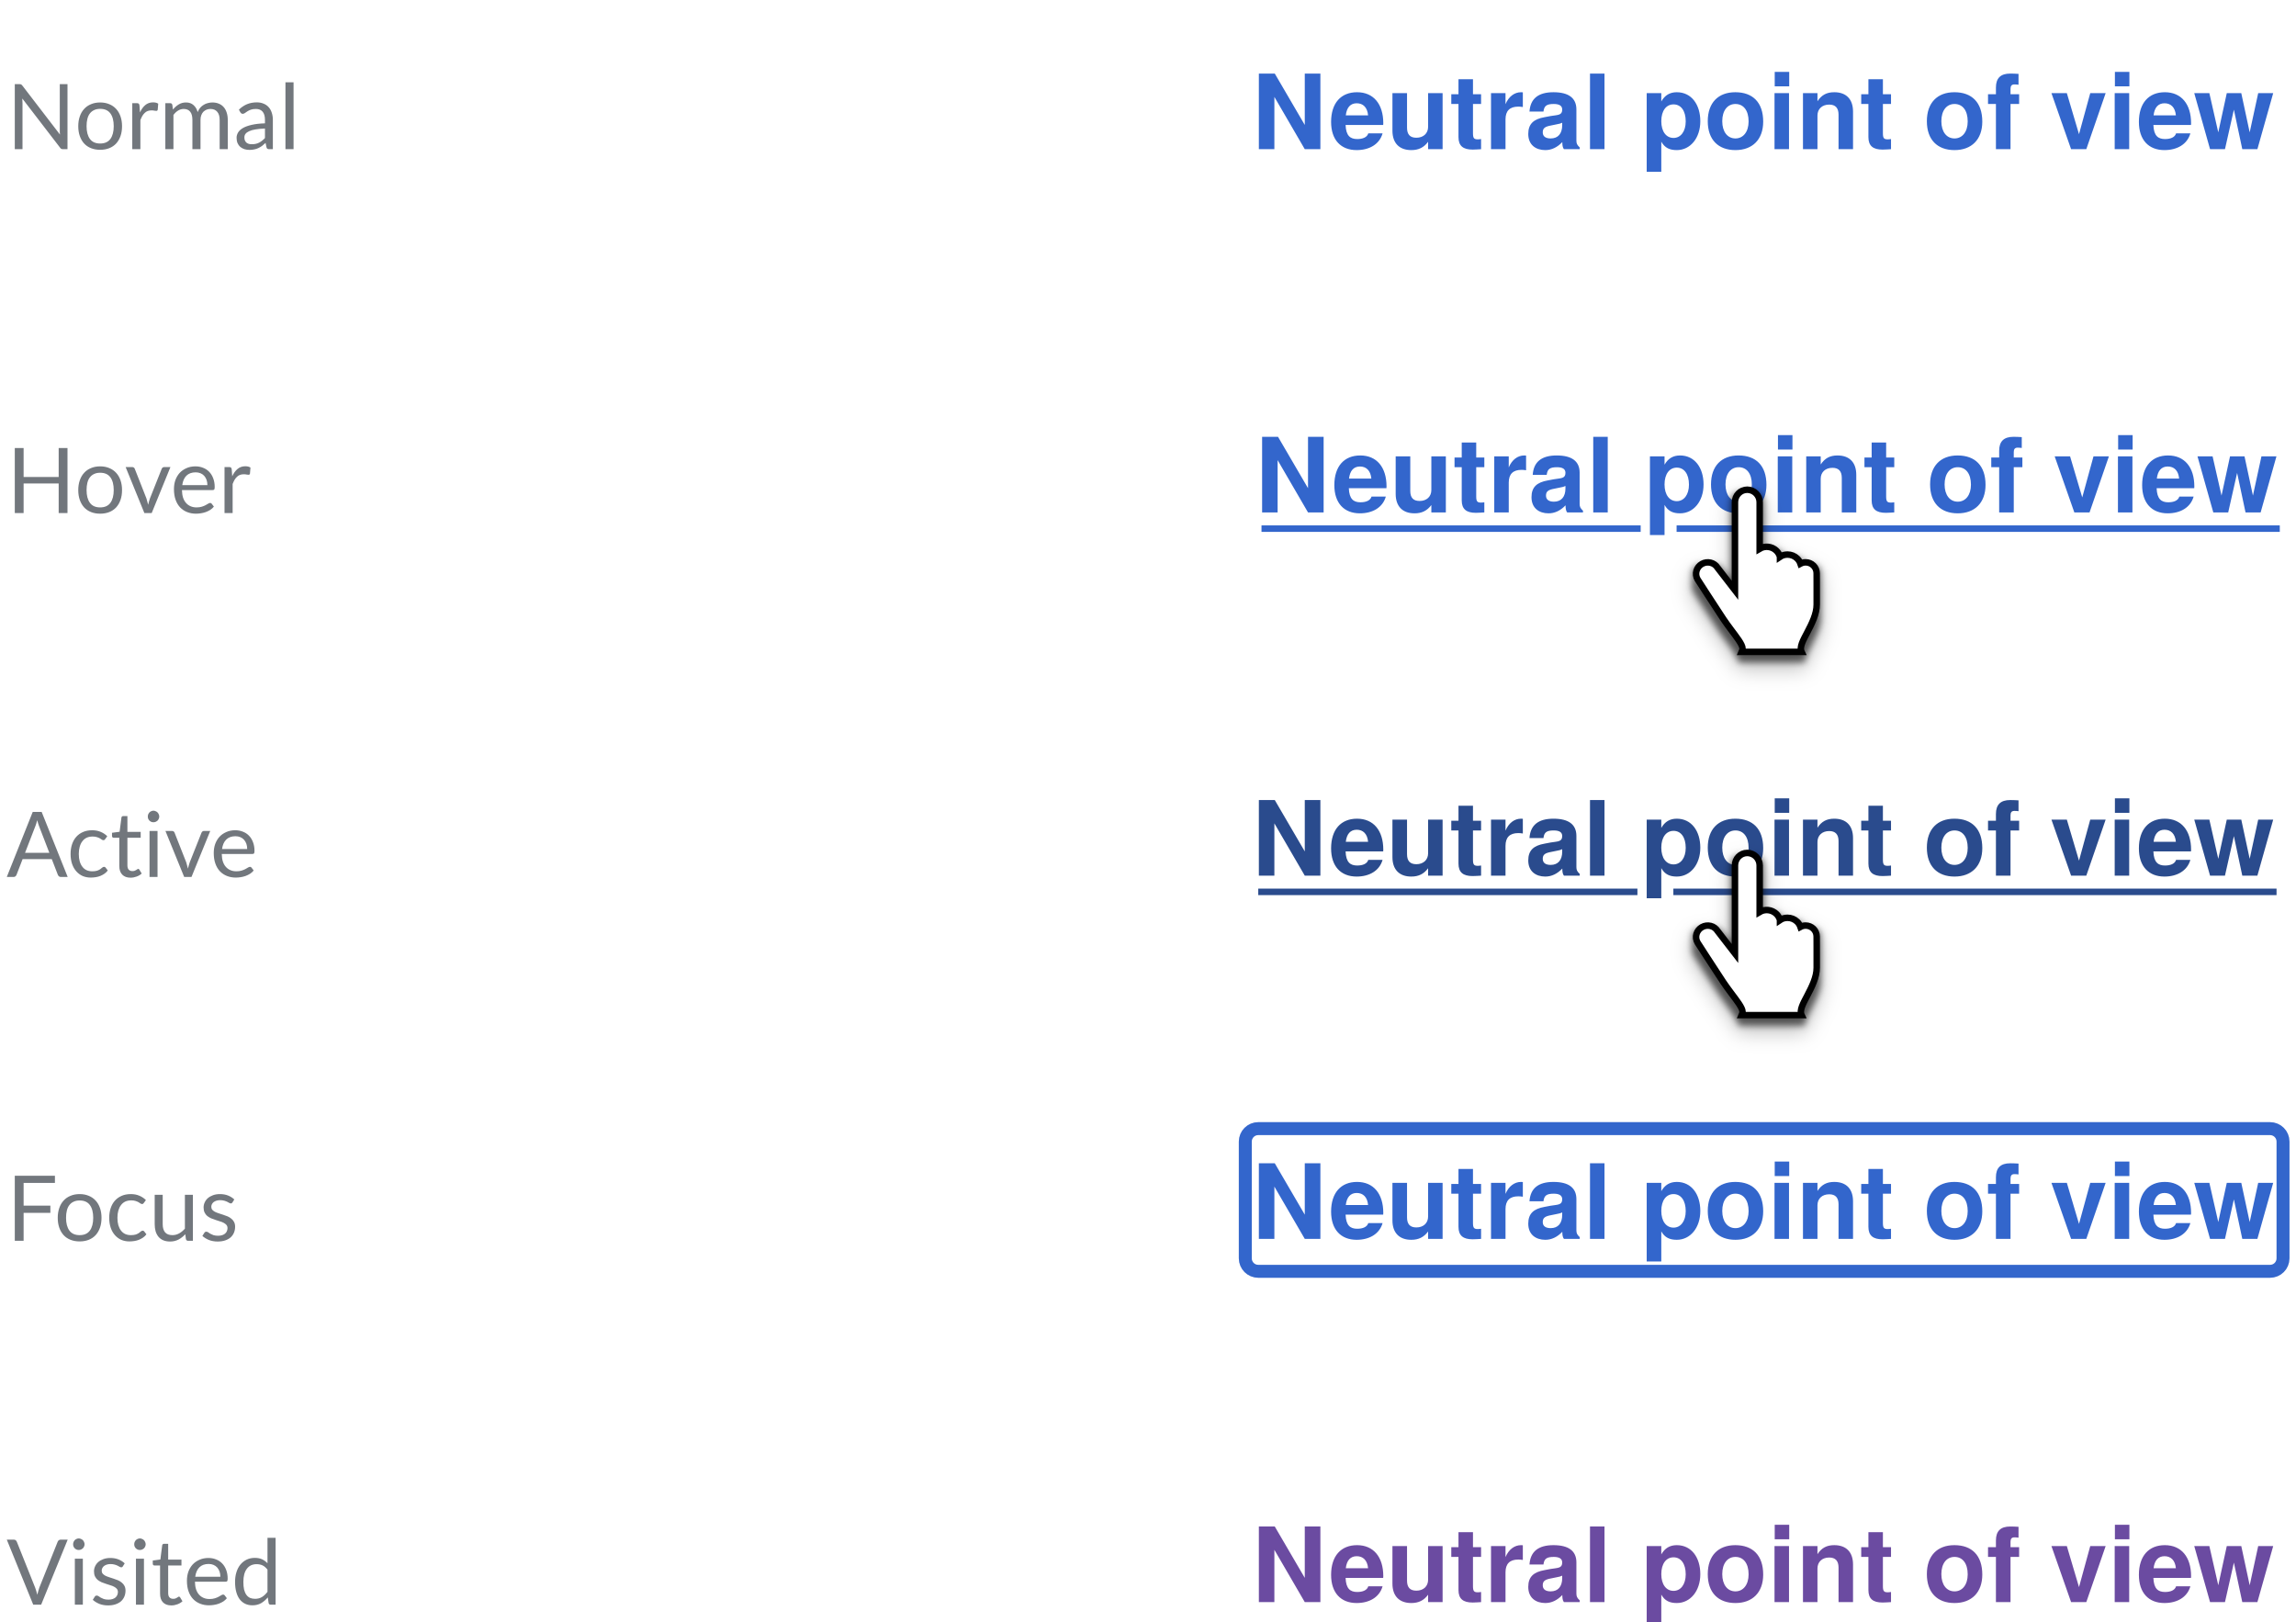
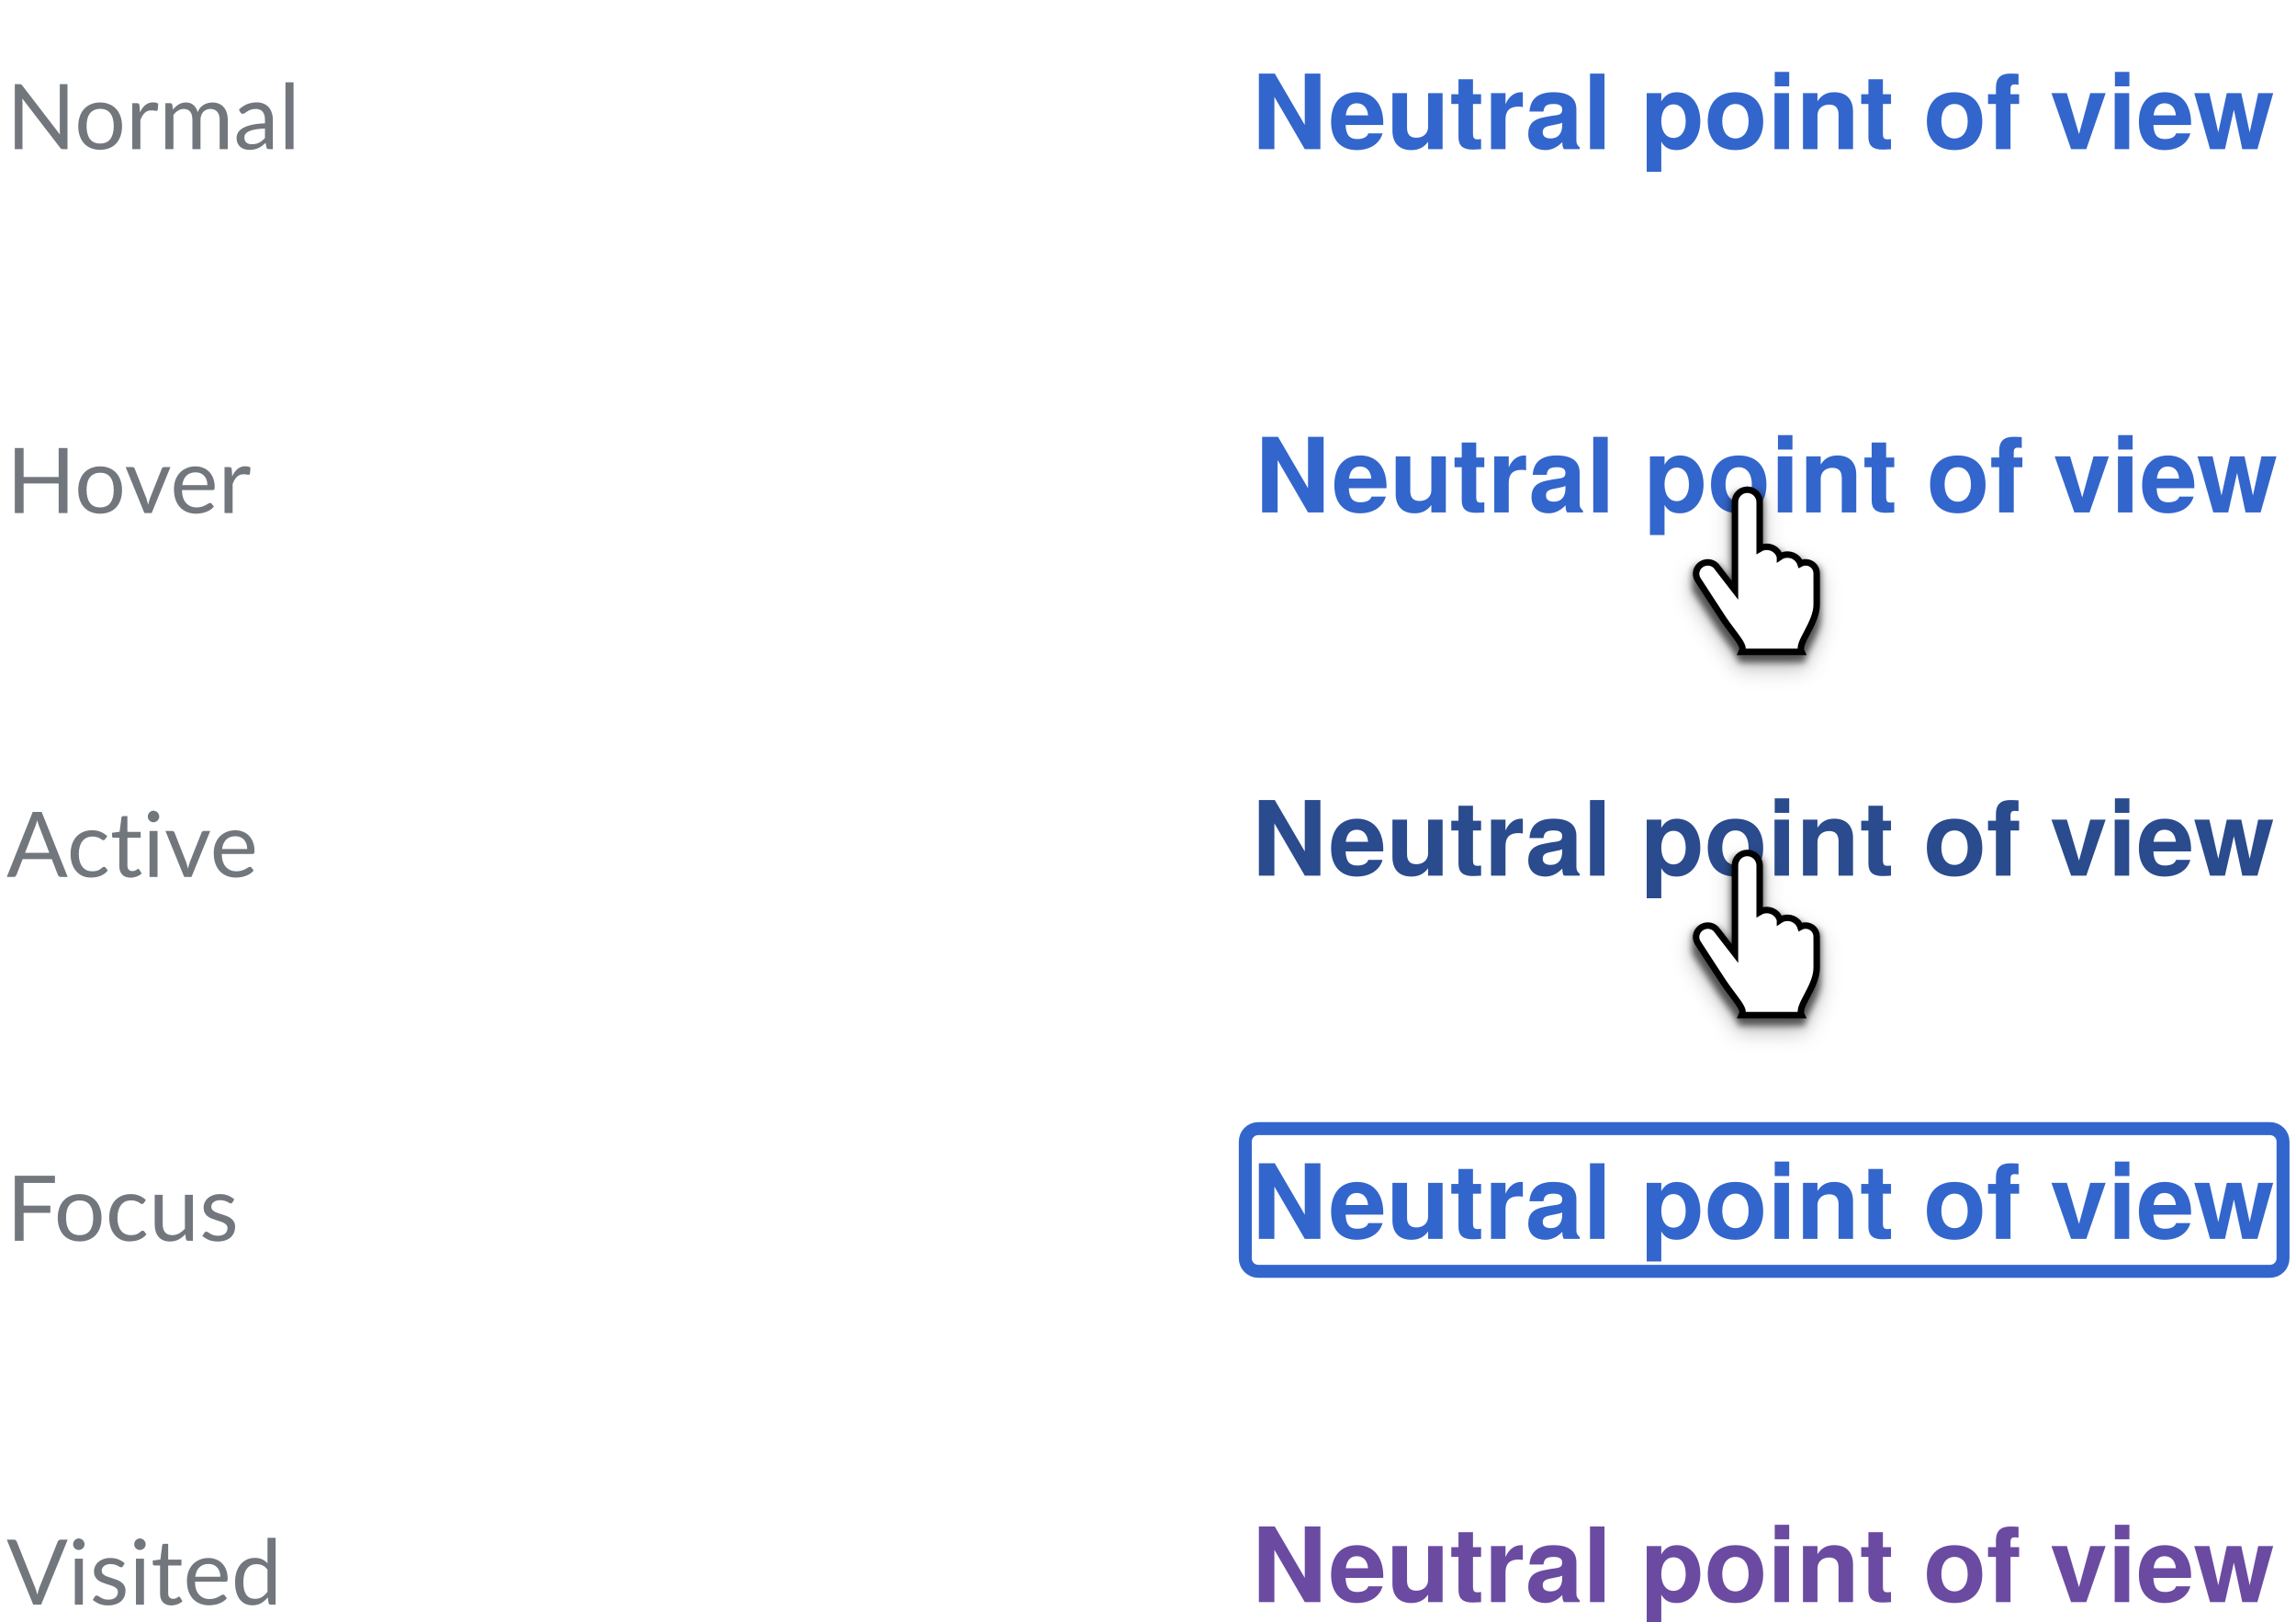
<svg xmlns="http://www.w3.org/2000/svg" xmlns:xlink="http://www.w3.org/1999/xlink" width="354" height="250" viewBox="0 0 354 250">
  <defs>
    <filter id="filter-2" width="173.9%" height="154.2%" x="-36.9%" y="-18.8%" filterUnits="objectBoundingBox">
      <feMorphology in="SourceAlpha" operator="dilate" radius="1" result="shadowSpreadOuter1" />
      <feOffset dy="1" in="shadowSpreadOuter1" result="shadowOffsetOuter1" />
      <feGaussianBlur in="shadowOffsetOuter1" result="shadowBlurOuter1" stdDeviation=".5" />
      <feComposite in="shadowBlurOuter1" in2="SourceAlpha" operator="out" result="shadowBlurOuter1" />
      <feColorMatrix in="shadowBlurOuter1" result="shadowMatrixOuter1" values="0 0 0 0 0 0 0 0 0 0 0 0 0 0 0 0 0 0 0.583 0" />
      <feMorphology in="SourceAlpha" operator="dilate" radius="1" result="shadowSpreadOuter2" />
      <feOffset dy="2" in="shadowSpreadOuter2" result="shadowOffsetOuter2" />
      <feGaussianBlur in="shadowOffsetOuter2" result="shadowBlurOuter2" stdDeviation="1.5" />
      <feComposite in="shadowBlurOuter2" in2="SourceAlpha" operator="out" result="shadowBlurOuter2" />
      <feColorMatrix in="shadowBlurOuter2" result="shadowMatrixOuter2" values="0 0 0 0 0 0 0 0 0 0 0 0 0 0 0 0 0 0 0.25 0" />
      <feMerge>
        <feMergeNode in="shadowMatrixOuter1" />
        <feMergeNode in="shadowMatrixOuter2" />
      </feMerge>
    </filter>
    <filter id="filter-4" width="173.9%" height="154.2%" x="-36.9%" y="-18.8%" filterUnits="objectBoundingBox">
      <feMorphology in="SourceAlpha" operator="dilate" radius="1" result="shadowSpreadOuter1" />
      <feOffset dy="1" in="shadowSpreadOuter1" result="shadowOffsetOuter1" />
      <feGaussianBlur in="shadowOffsetOuter1" result="shadowBlurOuter1" stdDeviation=".5" />
      <feComposite in="shadowBlurOuter1" in2="SourceAlpha" operator="out" result="shadowBlurOuter1" />
      <feColorMatrix in="shadowBlurOuter1" result="shadowMatrixOuter1" values="0 0 0 0 0 0 0 0 0 0 0 0 0 0 0 0 0 0 0.583 0" />
      <feMorphology in="SourceAlpha" operator="dilate" radius="1" result="shadowSpreadOuter2" />
      <feOffset dy="2" in="shadowSpreadOuter2" result="shadowOffsetOuter2" />
      <feGaussianBlur in="shadowOffsetOuter2" result="shadowBlurOuter2" stdDeviation="1.5" />
      <feComposite in="shadowBlurOuter2" in2="SourceAlpha" operator="out" result="shadowBlurOuter2" />
      <feColorMatrix in="shadowBlurOuter2" result="shadowMatrixOuter2" values="0 0 0 0 0 0 0 0 0 0 0 0 0 0 0 0 0 0 0.25 0" />
      <feMerge>
        <feMergeNode in="shadowMatrixOuter1" />
        <feMergeNode in="shadowMatrixOuter2" />
      </feMerge>
    </filter>
    <path id="path-1" d="M17.595 12.379a1.19 1.19 0 00-1.197-1.183 1.19 1.19 0 00-1.196 1.179v-.826c0-.857-.719-1.551-1.606-1.551-.886 0-1.592.694-1.592 1.55V10.35c0-.856-.728-1.55-1.611-1.55s-1.586.694-1.586 1.55V1.425C8.807.638 8.168 0 7.397 0c-.772 0-1.398.638-1.398 1.425v15.038l-3.603-4.659c-.346-.586-1.126-.779-1.742-.431-.617.348-.836 1.105-.49 1.691 0 0 2.817 4.369 3.967 6.093C5.281 20.882 7.17 23.01 7.17 24h7.989c0-1.672 2.443-4.283 2.443-6.798v-3.24l-.006-1.583z" />
    <path id="path-3" d="M17.595 12.379a1.19 1.19 0 00-1.197-1.183 1.19 1.19 0 00-1.196 1.179v-.826c0-.857-.719-1.551-1.606-1.551-.886 0-1.592.694-1.592 1.55V10.35c0-.856-.728-1.55-1.611-1.55s-1.586.694-1.586 1.55V1.425C8.807.638 8.168 0 7.397 0c-.772 0-1.398.638-1.398 1.425v15.038l-3.603-4.659c-.346-.586-1.126-.779-1.742-.431-.617.348-.836 1.105-.49 1.691 0 0 2.817 4.369 3.967 6.093C5.281 20.882 7.17 23.01 7.17 24h7.989c0-1.672 2.443-4.283 2.443-6.798v-3.24l-.006-1.583z" />
  </defs>
  <g id="Artboard-page" fill="none" fill-rule="evenodd" stroke="none" stroke-width="1">
    <g id="WikimediaUI-components_overview" transform="translate(-3266 -255)">
      <path fill="#FFF" d="M0 0h14100v3264H0z" />
      <g id="LINK" transform="translate(3266 186)">
        <g id="Link-X" transform="translate(1 76)">
          <g id="Default">
-             <g id="Link-/-:hover" transform="translate(192.5 56)">
+             <g id="Link-/-:hover" fill="#36C" font-family="HelveticaNeue-Bold, Helvetica Neue, sans-serif" font-size="16" font-weight="bold" text-decoration="underline" transform="translate(192.5 56)">
              <g id="Link">
-                 <text id="link-text" fill="#36C" font-family="HelveticaNeue-Bold, Helvetica Neue, sans-serif" font-size="16" font-weight="bold">
+                 <text id="link-text">
                  <tspan x="0" y="16">Neutral point of view</tspan>
                </text>
-                 <path id="underline" stroke="#36C" stroke-linecap="square" d="M1.5 18.5h57.46M65.5 18.5h92" />
              </g>
            </g>
-             <g id="Link-/-:active" transform="translate(192 112)">
+             <g id="Link-/-:active" fill="#2A4B8D" font-family="HelveticaNeue-Bold, Helvetica Neue, sans-serif" font-size="16" font-weight="bold" text-decoration="underline" transform="translate(192 112)">
              <g id="Link">
-                 <text id="link-text" fill="#2A4B8D" font-family="HelveticaNeue-Bold, Helvetica Neue, sans-serif" font-size="16" font-weight="bold">
+                 <text id="link-text">
                  <tspan x="0" y="16">Neutral point of view</tspan>
                </text>
-                 <path id="underline" stroke="#2A4B8D" stroke-linecap="square" d="M1.5 18.5h57.46M65.5 18.5h92" />
              </g>
            </g>
            <g id="Link-/-:visited" fill="#6B4BA1" font-family="HelveticaNeue-Bold, Helvetica Neue, sans-serif" font-size="16" font-weight="bold" transform="translate(192 224)">
              <g id="Link">
                <text id="link-text">
                  <tspan x="0" y="16">Neutral point of view</tspan>
                </text>
              </g>
            </g>
            <g id="Link-/-:focus" transform="translate(192 168)">
-               <g id="Link">
-                 <text id="link-text" fill="#36C" font-family="HelveticaNeue-Bold, Helvetica Neue, sans-serif" font-size="16" font-weight="bold">
-                   <tspan x="0" y="16">Neutral point of view</tspan>
-                 </text>
-                 <rect id="Rectangle" width="160" height="22" x="-1" y="-1" stroke="#36C" stroke-width="2" rx="2" />
-               </g>
+               <text id="link-text" fill="#36C" font-family="HelveticaNeue-Bold, Helvetica Neue, sans-serif" font-size="16" font-weight="bold">
+                 <tspan x="0" y="16">Neutral point of view</tspan>
+               </text>
+               <rect id="Rectangle" width="160" height="22" x="-1" y="-1" stroke="#36C" stroke-width="2" rx="2" />
            </g>
            <g id="Link" fill="#36C" font-family="HelveticaNeue-Bold, Helvetica Neue, sans-serif" font-size="16" font-weight="bold" transform="translate(192)">
              <text id="link-text">
                <tspan x="0" y="16">Neutral point of view</tspan>
              </text>
            </g>
            <text id="Normal-Hover-Active" fill="#72777D" font-family="Lato-Regular, Lato, sans-serif" font-size="14" font-weight="normal">
              <tspan x="0" y="16">Normal</tspan>
              <tspan x="0" y="72.1">Hover</tspan>
              <tspan x="0" y="90.8"> </tspan>
              <tspan x="0" y="128.2">Active</tspan>
              <tspan x="0" y="184.3">Focus</tspan>
              <tspan x="0" y="240.4">Visited</tspan>
            </text>
          </g>
          <g id="Cursor-/-Pointer" transform="translate(261 125)">
            <g id="Cursor-Pointer">
              <use fill="#000" filter="url(#filter-2)" xlink:href="#path-1" />
              <path fill="#FFF" stroke="#000" d="M12.439 9.845a2.038 2.038 0 00-.561-.95 2.138 2.138 0 00-2.571-.298V1.425A1.925 1.925 0 007.397-.5c-.526 0-1.002.216-1.346.567-.34.348-.552.828-.552 1.358V15l-2.69-3.478a1.729 1.729 0 00-1.063-.768 1.83 1.83 0 00-1.338.184 1.778 1.778 0 00-.84 1.053c-.126.435-.08.912.176 1.345 0 0 2.82 4.373 3.971 6.1.345.517.755 1.07 1.161 1.617.868 1.17 1.793 2.306 1.793 2.948 0 .144-.047.312-.128.5h9.221c-.352-.755.25-1.803.875-2.996.704-1.343 1.464-2.841 1.464-4.302v-3.24l-.006-1.585c0-.464-.19-.885-.499-1.19a1.7 1.7 0 00-1.198-.491 1.7 1.7 0 00-.805.201 2.043 2.043 0 00-.514-.805 2.127 2.127 0 00-1.483-.594c-.43 0-.826.124-1.157.347z" />
            </g>
          </g>
          <g id="Cursor-/-Pointer" transform="translate(261 69)">
            <g id="Cursor-Pointer">
              <use fill="#000" filter="url(#filter-4)" xlink:href="#path-3" />
              <path fill="#FFF" stroke="#000" d="M12.439 9.845a2.038 2.038 0 00-.561-.95 2.138 2.138 0 00-2.571-.298V1.425A1.925 1.925 0 007.397-.5c-.526 0-1.002.216-1.346.567-.34.348-.552.828-.552 1.358V15l-2.69-3.478a1.729 1.729 0 00-1.063-.768 1.83 1.83 0 00-1.338.184 1.778 1.778 0 00-.84 1.053c-.126.435-.08.912.176 1.345 0 0 2.82 4.373 3.971 6.1.345.517.755 1.07 1.161 1.617.868 1.17 1.793 2.306 1.793 2.948 0 .144-.047.312-.128.5h9.221c-.352-.755.25-1.803.875-2.996.704-1.343 1.464-2.841 1.464-4.302v-3.24l-.006-1.585c0-.464-.19-.885-.499-1.19a1.7 1.7 0 00-1.198-.491 1.7 1.7 0 00-.805.201 2.043 2.043 0 00-.514-.805 2.127 2.127 0 00-1.483-.594c-.43 0-.826.124-1.157.347z" />
            </g>
          </g>
        </g>
      </g>
    </g>
  </g>
</svg>
